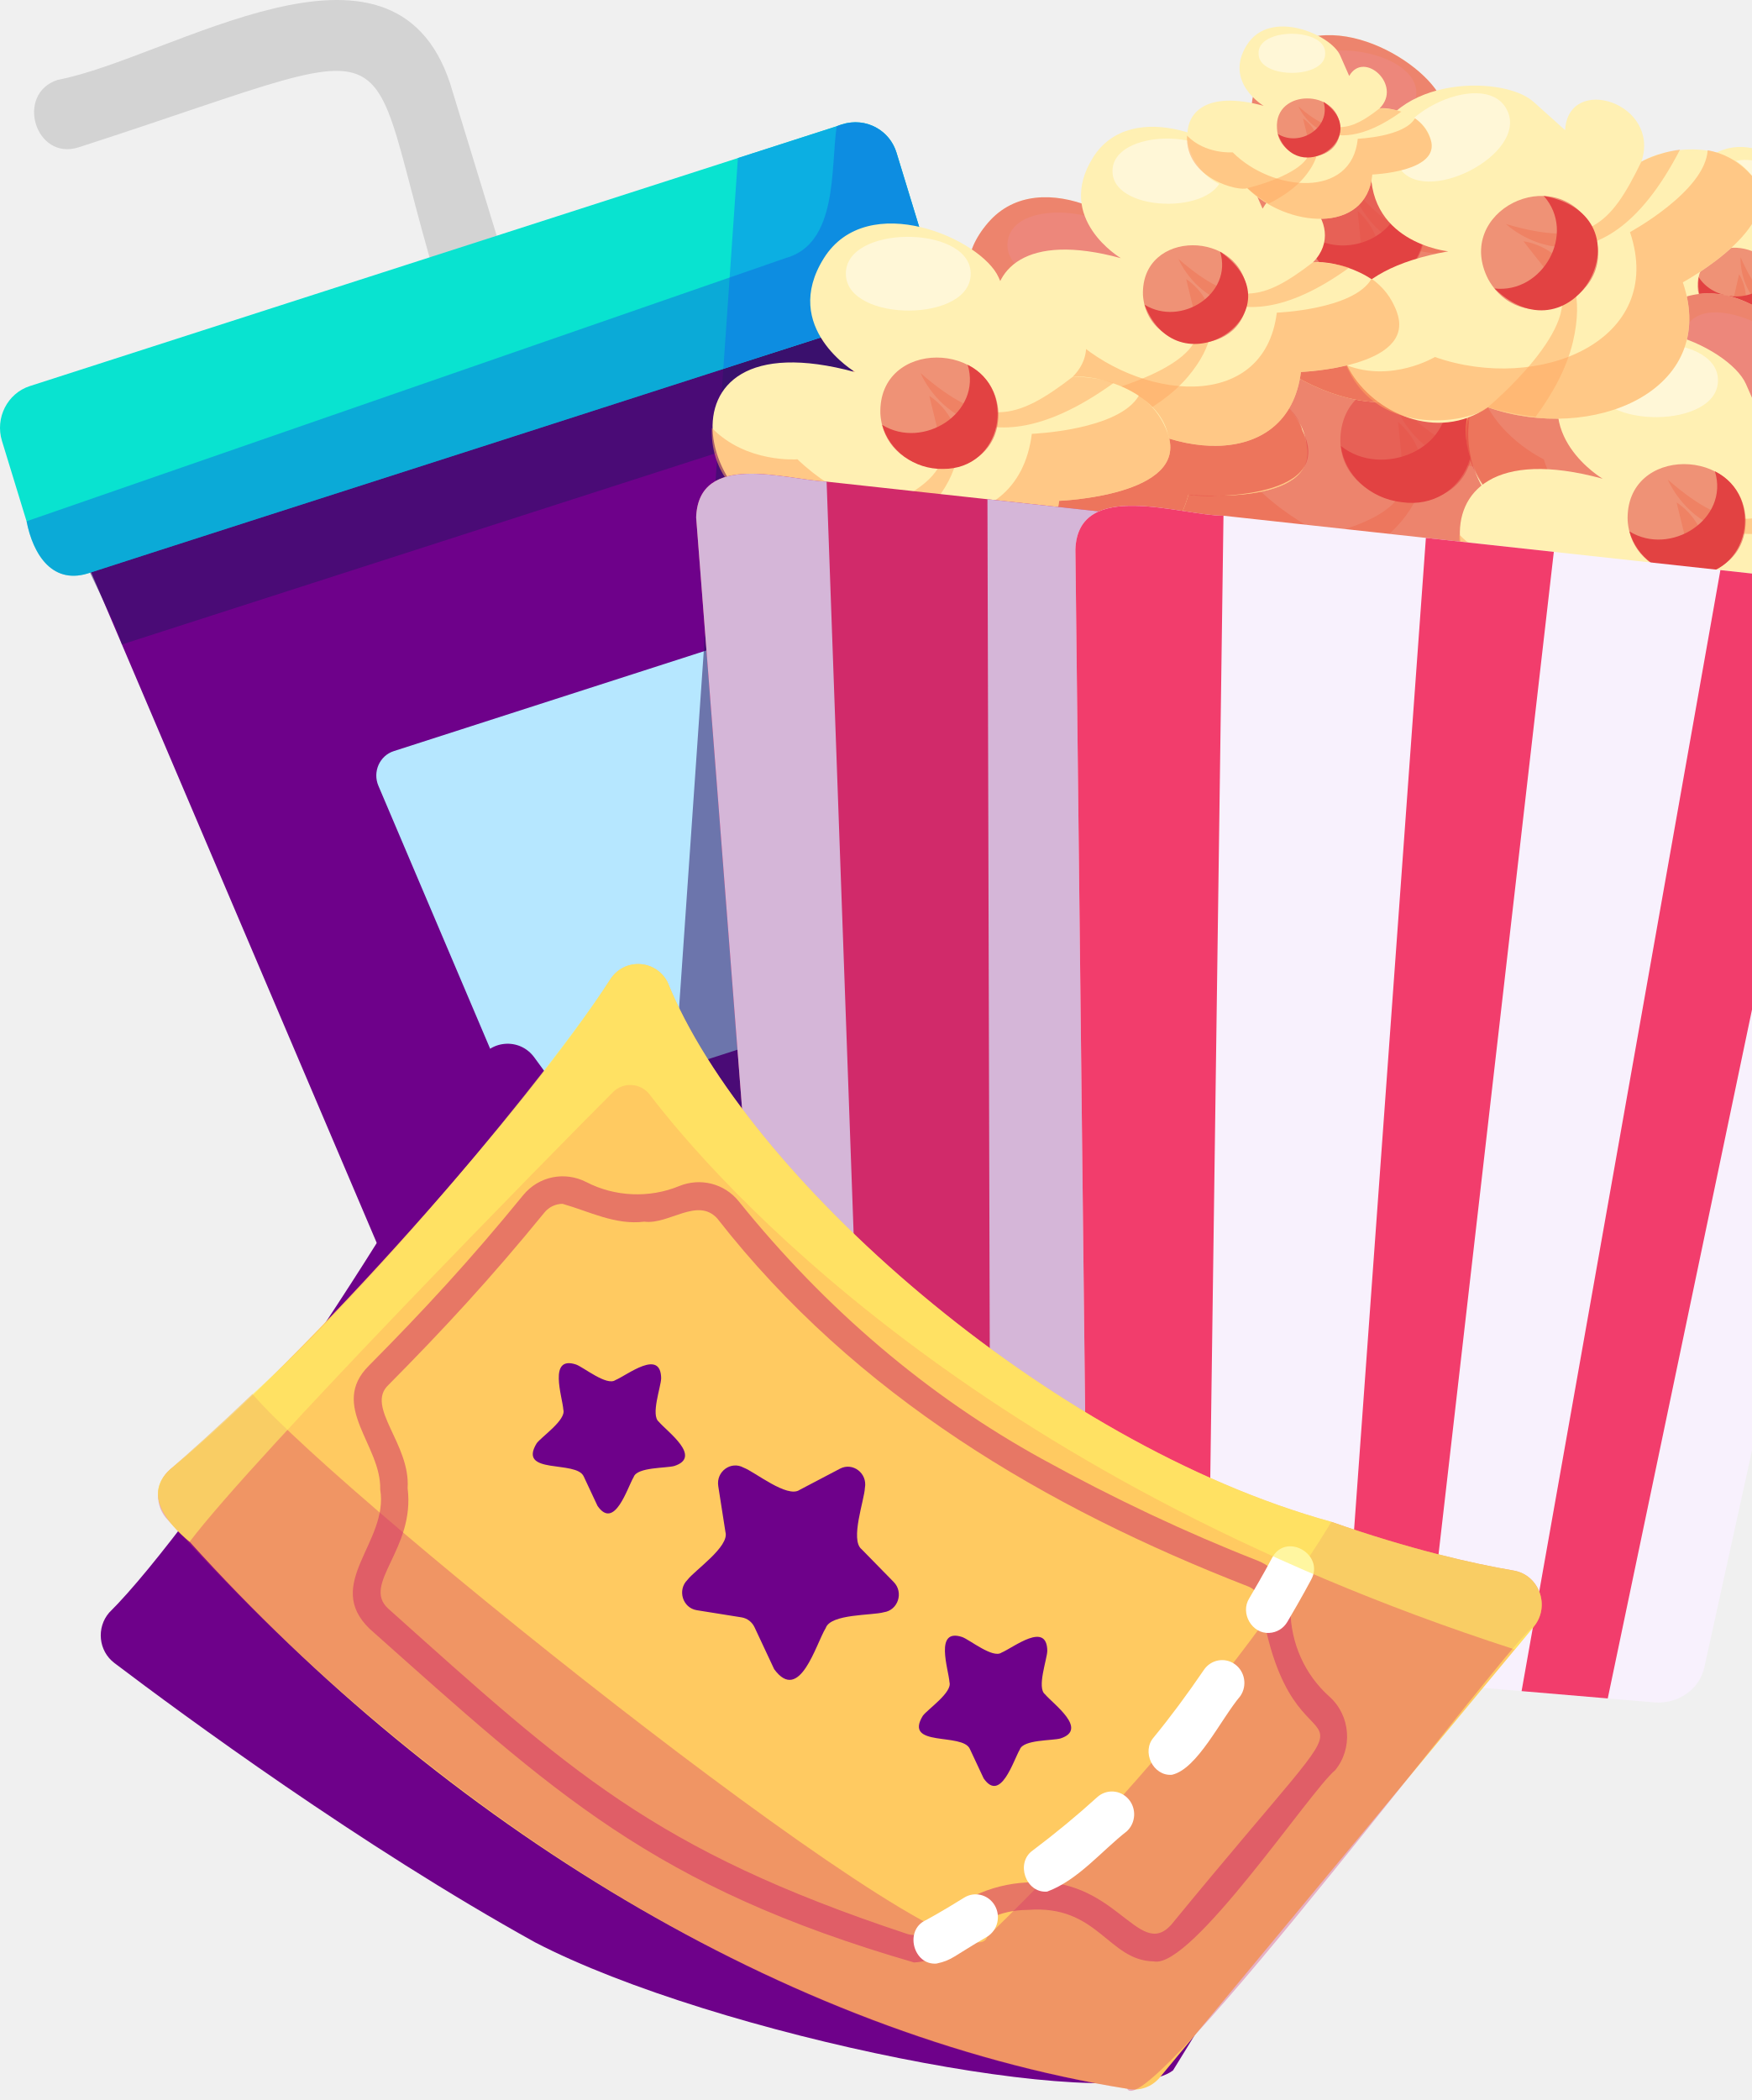
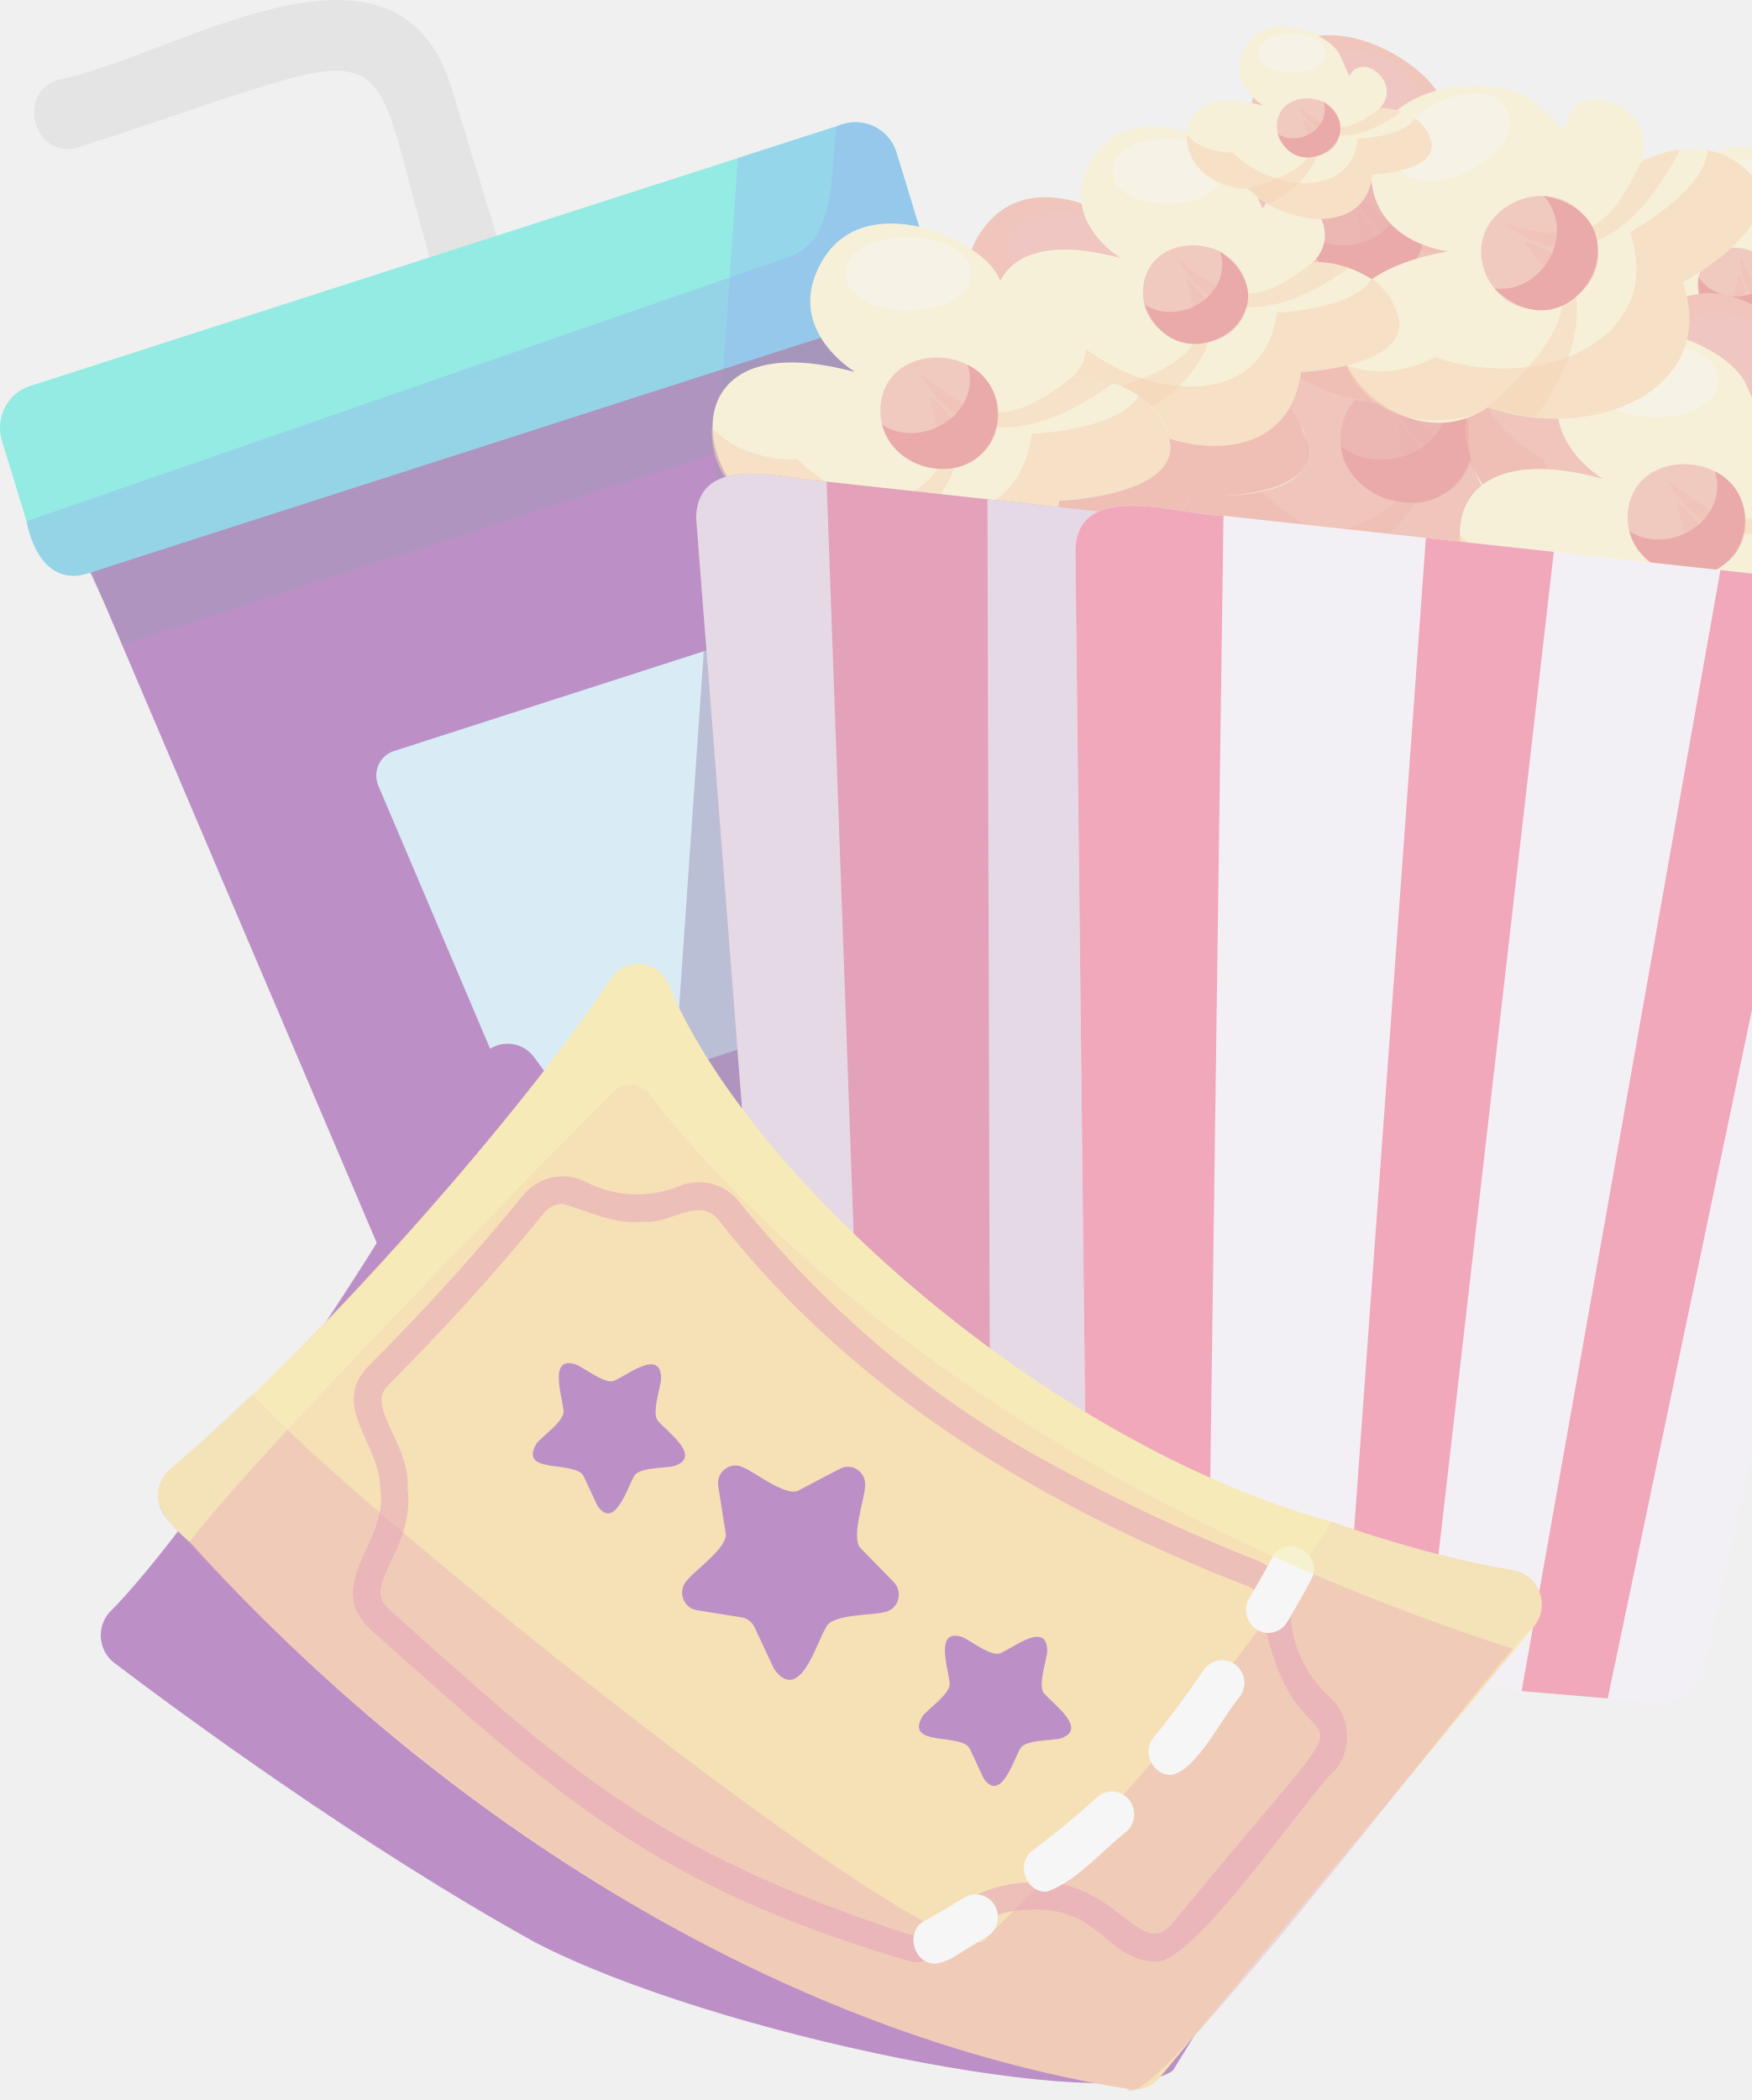
<svg xmlns="http://www.w3.org/2000/svg" width="166" height="199" viewBox="0 0 166 199" fill="none">
-   <g opacity="1">
+   <g opacity="0.4">
    <path d="M48.215 37.266C46.492 37.822 44.66 36.839 44.118 35.071C32.297 1.603 43.411 2.357 7.435 13.966C3.33 15.259 1.422 8.868 5.477 7.566C16.066 5.569 37.191 -8.611 42.657 7.899L50.358 33.06C50.9 34.825 49.942 36.707 48.218 37.263L48.215 37.266Z" fill="#D3D3D3" />
    <path d="M100.003 127.082C92.727 129.44 57.972 140.604 51.467 142.71C48.889 143.54 46.014 141.962 44.766 139.034C43.699 136.579 8.505 53.885 8.639 54.24C6.6 49.667 2.67 42.408 9.148 39.83C27.974 34.266 59 24.169 77.404 17.853C84.121 16.169 84.996 24.44 85.842 29.347C85.878 27.727 102.869 118.474 103.45 120.141C104.059 123.275 102.579 126.256 100.003 127.082Z" fill="#6E018A" />
    <g opacity="0.54">
      <path d="M84.616 23.019L87.267 36.697L11.553 61.072C10.098 55.972 0.657 42.85 9.148 39.831L43.4 29.25L77.404 17.854C80.49 16.818 83.884 19.251 84.613 23.019H84.616Z" fill="#2C1466" />
    </g>
    <path d="M85.842 29.345C74.435 33.135 21.127 50.179 8.639 54.237C5.031 55.559 3.14 52.595 2.517 49.397L0.187 41.785C-0.483 39.596 0.704 37.266 2.838 36.582L69.932 14.98L79.298 11.963C81.549 10.96 84.236 12.03 84.971 14.491L87.981 24.34C88.599 26.348 87.649 28.473 85.842 29.342V29.345Z" fill="#09E3D0" />
    <path d="M37.319 71.178L75.446 58.902C76.806 58.463 78.231 59.349 78.482 60.787L84.057 92.693C84.267 93.894 83.574 95.07 82.437 95.433L51.335 105.447C50.182 105.818 48.942 105.237 48.461 104.103L35.861 74.46C35.3 73.138 35.979 71.608 37.319 71.178Z" fill="#B6E7FF" />
    <g opacity="0.54">
      <path d="M100.003 127.083L61.31 139.54L68.552 34.951C69.348 34.652 85.024 29.727 85.842 29.345C85.878 29.588 102.877 117.175 103.45 120.142C104.059 123.273 102.579 126.253 100.003 127.083Z" fill="#2C1466" />
    </g>
    <path d="M85.842 29.345C84.906 29.769 69.396 34.635 68.552 34.951C68.823 31.035 69.681 18.68 69.935 14.977L79.893 11.773C82.029 11.086 84.3 12.304 84.973 14.491L87.984 24.342C88.602 26.348 87.652 28.473 85.845 29.345H85.842Z" fill="#0CAFE2" />
    <g opacity="0.44">
      <path d="M85.842 29.345C74.169 33.221 21.019 50.212 8.276 54.354C4.821 55.388 3.1 52.363 2.517 49.397L74.432 24.465C79.46 23.099 78.706 15.901 79.298 11.966C81.555 10.963 84.23 12.035 84.971 14.493L87.982 24.342C88.599 26.35 87.649 28.476 85.842 29.345Z" fill="#0E63E0" />
    </g>
    <path d="M10.837 157.586C9.335 156.449 9.111 154.237 10.354 152.807C18.633 144.637 40.88 111.412 45.296 100.65C46.386 98.522 49.274 98.293 50.659 100.231C56.477 108.368 70.921 125.593 93.97 134.241C114.715 142.025 129.976 143.587 137.739 143.78C140.205 143.841 141.671 146.629 140.353 148.768L111.17 196.199C105.55 200.416 67.77 192.919 50.715 184.062C34.202 174.915 17.365 162.53 10.835 157.586H10.837Z" fill="#6E018A" />
    <path d="M96.364 181.018C104.413 179.015 107.299 187.716 111.338 182.417L122.485 164.298C123.538 162.583 123.041 160.332 121.382 159.228C114.86 155.234 117.614 148.782 113.273 147.634C95.562 144.243 70.915 133.043 59.301 120.756C58.131 119.666 56.416 119.521 55.044 120.328C52.198 122.063 48.31 122.448 45.232 121.339C43.643 120.795 41.894 121.406 41.012 122.864C37.389 128.906 32.97 135.389 28.691 141.095C25.334 145.782 35.277 148.464 30.677 159.203C29.901 160.882 30.392 162.887 31.903 163.915C47.648 175.155 64.991 184.724 85.32 187.487C89.283 188.152 89.903 181.945 96.358 181.018H96.364Z" fill="#6E018A" />
    <path d="M55.243 137.506C55.329 138.3 54.726 141.082 55.589 141.587C56.516 142.408 60.142 144.28 57.628 145.52C56.907 145.852 54.145 146.129 53.952 147.12C53.483 148.229 52.883 152.399 50.936 150.327L49.26 147.76C48.366 146.294 42.989 148.567 44.414 145.285C44.805 144.584 46.883 142.696 46.472 141.774C46.215 140.579 44.308 136.872 47.076 137.364C47.841 137.526 50.235 138.973 50.966 138.286C52.022 137.643 54.841 134.666 55.243 137.509V137.506Z" fill="#6E018A" />
    <path d="M95.037 157.748C95.123 158.542 94.52 161.324 95.383 161.829C96.31 162.65 99.936 164.522 97.422 165.762C96.701 166.094 93.939 166.371 93.746 167.362C93.277 168.471 92.677 172.642 90.73 170.569L89.054 168.002C88.16 166.536 82.783 168.809 84.208 165.527C84.599 164.826 86.677 162.938 86.266 162.016C86.009 160.821 84.102 157.114 86.87 157.606C87.635 157.768 90.029 159.215 90.76 158.528C91.816 157.885 94.635 154.908 95.037 157.751V157.748Z" fill="#6E018A" />
    <path d="M75.789 144.933C75.912 146.064 75.055 150.028 76.284 150.751L79.728 153.388C80.82 154.223 80.501 155.977 79.194 156.36C78.166 156.832 74.228 157.226 73.951 158.639L72.572 162.812C72.136 164.133 70.41 164.368 69.653 163.209L67.262 159.547C66.96 159.086 66.457 158.807 65.918 158.801L61.622 158.745C60.262 158.729 59.511 157.117 60.351 156.019C60.91 155.019 63.871 152.327 63.287 151.014L62.011 146.805C61.605 145.472 62.868 144.24 64.144 144.724C65.237 144.955 68.65 147.017 69.692 146.039L73.2 143.495C74.312 142.687 75.842 143.539 75.789 144.933Z" fill="#6E018A" />
    <path d="M115.642 152.983C114.022 153.344 112.611 151.539 113.298 150.014C114.315 147.567 114.896 145.953 114.902 145.936C115.829 143.272 119.846 144.836 118.86 147.428C118.834 147.498 118.24 149.151 117.181 151.707C116.896 152.391 116.307 152.849 115.645 152.983H115.642Z" fill="#6E018A" />
    <path d="M98.174 180.312C96.185 180.776 94.791 178.041 96.291 176.645C98.204 174.723 100 172.745 101.629 170.773C102.38 169.863 103.712 169.748 104.601 170.519C105.489 171.29 105.6 172.656 104.849 173.567C102.785 175.709 100.914 178.826 98.176 180.312H98.174ZM108.352 167.634C106.592 168.036 105.162 165.883 106.159 164.366C107.433 162.271 108.718 159.911 109.98 157.35C110.505 156.283 111.773 155.855 112.812 156.394C113.851 156.933 114.268 158.235 113.743 159.299C112.187 161.788 110.678 166.735 108.352 167.631V167.634Z" fill="#6E018A" />
    <path d="M88.744 188.587C86.582 189.09 85.275 185.931 87.121 184.696C87.132 184.688 88.451 183.73 90.459 182.029C92.582 180.205 95.266 183.649 93.143 185.364C90.141 187.741 90.16 188.057 88.744 188.587Z" fill="#6E018A" />
    <path d="M169.743 36.174C165.419 42.554 156.822 37.241 154.319 30.538C146.127 27.962 149.129 12.167 160.919 22.329C160.919 22.329 157.562 17.41 162.408 14.611C167.254 11.812 172.866 18.282 172.754 21.089L172.642 23.896C175.815 21.857 178.421 27.962 174.363 29.233C175.921 29.795 179.254 32.652 178.575 35.56C178.013 39.842 169.743 36.174 169.743 36.174Z" fill="#FFF0B3" />
    <g opacity="0.55">
      <path d="M178.575 35.56C178.74 34.3 178.441 33.236 177.941 32.359C175.628 33.828 170.072 31.367 170.072 31.367C165.749 37.747 157.151 32.434 154.649 25.731C154.649 25.731 151.319 24.41 150.247 21.259C147.515 26.066 153.286 30.529 154.316 30.54C156.83 37.269 165.436 42.543 169.74 36.177C169.74 36.177 178.011 39.842 178.572 35.562L178.575 35.56Z" fill="#FFA861" />
    </g>
    <path opacity="0.49" d="M161.623 32.579C159.941 33.266 157.944 33.504 155.947 33.487C154.875 31.881 154.319 30.537 154.319 30.537C154.319 30.537 163.302 32.682 164.061 29.333L164.821 25.984C164.821 25.984 167.598 30.132 161.626 32.576L161.623 32.579Z" fill="#FFA861" />
    <path opacity="0.49" d="M176.737 30.848C164.383 32.647 164.964 24.376 164.964 24.376C167.318 29.761 169.642 30.057 174.363 29.236C174.363 29.236 175.597 29.764 176.737 30.848Z" fill="#FFA861" />
    <path opacity="0.54" d="M168.656 29.03C166.637 33.568 159.285 29.982 161.207 25.577C163.226 21.038 170.578 24.625 168.656 29.03Z" fill="#E24242" />
    <path d="M168.162 25.315C167.601 28.647 162.754 28.993 160.995 26.27C160.227 33.362 172.044 32.175 168.162 25.315Z" fill="#E24242" />
    <path d="M171.156 19.932C169.821 22.982 161.95 19.214 163.28 16.281C164.615 13.231 172.486 16.999 171.156 19.932Z" fill="#FFF7D7" />
    <path d="M144.607 52.468C141.297 63.911 126.452 60.294 119.458 51.722C106.322 51.942 102.984 27.444 125.064 36.552C125.064 36.552 117.796 31.002 123.48 24.572C129.164 18.142 140.457 24.857 141.658 29.008L142.859 33.156C146.493 28.642 153.224 36.303 147.948 40.108C150.571 40.169 156.637 42.711 157.14 47.292C158.403 53.808 144.607 52.468 144.607 52.468Z" fill="#FFF0B3" />
    <g opacity="0.55">
      <path d="M157.14 47.292C156.769 45.373 155.819 43.965 154.666 42.929C152.018 46.191 142.753 45.295 142.753 45.295C139.443 56.738 124.597 53.121 117.603 44.549C117.603 44.549 112.126 44.236 109.037 40.158C107.4 48.482 117.95 52.205 119.455 51.722C126.477 60.327 141.317 63.883 144.605 52.467C144.605 52.467 158.403 53.805 157.14 47.292Z" fill="#FFA861" />
    </g>
    <path opacity="0.49" d="M131.063 51.157C128.954 52.976 126.167 54.288 123.256 55.23C120.919 53.406 119.458 51.719 119.458 51.719C119.458 51.719 133.549 50.495 133.027 45.244L132.505 39.993C132.505 39.993 138.555 44.694 131.063 51.155V51.157Z" fill="#FFA861" />
    <path opacity="0.49" d="M152.182 41.309C135.102 49.917 131.932 37.571 131.932 37.571C137.957 44.267 141.462 43.605 147.948 40.108C147.948 40.108 149.998 40.281 152.179 41.309H152.182Z" fill="#FFA861" />
    <path opacity="0.54" d="M139.56 42.572C138.826 50.18 126.402 48.49 127.058 41.144C127.793 33.536 140.217 35.225 139.56 42.572Z" fill="#E24242" />
    <path d="M137.035 37.395C137.839 42.521 130.963 45.384 127.083 42.261C127.427 44.959 129.792 47.239 132.831 47.585C138.965 48.479 142.018 40.747 137.032 37.395H137.035Z" fill="#E24242" />
    <path d="M138.77 28.092C138.303 33.195 125.038 31.497 125.552 26.584C126.019 21.481 139.284 23.179 138.77 28.092Z" fill="#FFF7D7" />
    <path opacity="0.62" d="M109.075 43.158C108.888 42.169 108.863 41.15 109.039 40.158C109.964 35.033 116.178 32.267 125.063 36.552C125.063 36.552 117.796 31.002 123.48 24.572C129.164 18.142 140.457 24.857 141.658 29.008L142.859 33.156C146.493 28.642 153.224 36.303 147.948 40.108C149.911 39.993 155.931 42.546 156.71 45.837C160.564 53.356 144.995 52.766 144.604 52.47C141.294 63.914 126.449 60.297 119.455 51.724C119.463 51.984 110.053 50.462 109.073 43.161L109.075 43.158Z" fill="#E24242" />
    <path d="M167.603 59.947C160.656 68.511 148.635 60.24 145.411 50.319C133.518 45.705 139.456 23.709 155.819 39.347C155.819 39.347 151.305 32.004 158.673 28.535C166.039 25.066 173.731 34.848 173.326 38.825L172.921 42.803C177.759 40.241 181.069 49.191 174.991 50.568C177.153 51.478 181.901 55.911 180.638 59.997C179.446 66.022 167.603 59.944 167.603 59.944V59.947Z" fill="#FFF0B3" />
    <g opacity="0.55">
      <path d="M180.641 60C180.993 58.226 180.647 56.682 179.985 55.386C176.457 57.229 168.505 53.151 168.505 53.151C161.558 61.715 149.537 53.444 146.313 43.523C146.313 43.523 141.534 41.297 140.227 36.705C135.786 43.353 143.978 50.213 145.411 50.319C148.648 60.279 160.687 68.494 167.603 59.947C167.603 59.947 179.446 66.025 180.638 60H180.641Z" fill="#FFA861" />
    </g>
    <path opacity="0.49" d="M155.978 53.986C153.447 54.788 150.489 54.913 147.556 54.679C146.121 52.282 145.414 50.319 145.414 50.319C145.414 50.319 158.433 54.31 159.838 49.632L161.24 44.953C161.24 44.953 164.966 51.137 155.978 53.986Z" fill="#FFA861" />
    <path opacity="0.49" d="M178.342 53.109C160.025 54.366 161.592 42.677 161.592 42.677C164.6 50.71 168.24 51.218 174.991 50.571C174.991 50.571 176.762 51.45 178.342 53.109Z" fill="#FFA861" />
    <path opacity="0.54" d="M166.622 49.679C163.34 55.871 152.765 50.134 155.966 43.989C159.248 37.797 169.823 43.537 166.622 49.679Z" fill="#E24242" />
    <path d="M166.212 44.35C165.069 49.062 157.93 48.981 155.592 44.956C154.939 47.386 156.237 50.182 158.829 51.564C163.888 54.492 169.488 49.123 166.212 44.35Z" fill="#E24242" />
    <path d="M171.075 37.016C168.916 41.186 157.612 35.091 159.81 31.002C161.969 26.832 173.273 32.929 171.075 37.016Z" fill="#FFF7D7" />
    <path opacity="0.62" d="M139.194 39.286C139.378 38.373 139.722 37.49 140.23 36.708C142.881 32.655 149.417 32.51 155.824 39.351C155.824 39.351 151.311 32.007 158.679 28.538C166.044 25.069 173.737 34.851 173.332 38.828L172.927 42.806C177.764 40.244 181.074 49.194 174.996 50.571C176.675 51.096 181.284 55.506 180.781 58.601C181.496 66.455 167.826 60.302 167.609 59.947C160.662 68.511 148.64 60.241 145.417 50.319C145.333 50.532 137.484 45.923 139.197 39.284L139.194 39.286Z" fill="#E24242" />
    <path d="M139.54 31.5C136.596 42.055 123.317 38.623 117.05 30.74C105.366 30.947 102.157 8.347 121.996 16.791C121.996 16.791 115.474 11.663 120.53 5.761C125.585 -0.141 135.711 6.071 136.803 9.895L137.895 13.716C141.113 9.571 147.182 16.638 142.476 20.129C144.83 20.213 150.324 22.593 150.724 26.768C151.88 32.768 139.537 31.497 139.537 31.497L139.54 31.5Z" fill="#FFF0B3" />
    <g opacity="0.55">
      <path d="M150.726 26.771C150.386 25.005 149.531 23.707 148.495 22.749C146.14 25.743 137.853 24.894 137.853 24.894C134.909 35.449 121.63 32.016 115.362 24.134C115.362 24.134 110.463 23.829 107.684 20.067C106.318 27.757 115.536 31.117 117.049 30.74C123.342 38.65 136.615 42.027 139.54 31.5C139.54 31.5 151.883 32.77 150.726 26.771Z" fill="#FFA861" />
    </g>
    <path opacity="0.49" d="M127.426 30.257C125.549 31.924 123.06 33.125 120.463 33.986C118.365 32.298 117.049 30.743 117.049 30.743C117.049 30.743 129.646 29.656 129.155 24.821L128.666 19.986C128.666 19.986 134.096 24.332 127.426 30.257Z" fill="#FFA861" />
    <path opacity="0.49" d="M146.266 21.249C131.029 29.123 128.144 17.752 128.144 17.752C133.451 23.811 136.591 23.419 142.476 20.132C142.476 20.132 144.311 20.297 146.266 21.249Z" fill="#FFA861" />
    <path opacity="0.54" d="M134.985 22.377C134.23 29.455 123.312 27.776 123.798 21.028C124.552 13.95 135.471 15.629 134.985 22.377Z" fill="#E24242" />
    <path d="M132.708 17.605C133.459 22.283 127.34 24.959 123.829 22.057C124.147 24.543 126.273 26.646 128.993 26.973C134.549 27.808 137.135 20.632 132.708 17.605Z" fill="#E24242" />
    <path d="M134.219 9.046C133.789 13.775 121.935 12.104 122.396 7.619C122.826 2.89 134.68 4.56 134.219 9.046Z" fill="#FFF7D7" />
    <path opacity="0.62" d="M107.729 22.83C107.558 21.919 107.531 20.981 107.684 20.067C108.491 15.353 114.036 12.825 121.996 16.794C121.996 16.794 115.474 11.666 120.53 5.764C125.585 -0.138 135.711 6.074 136.803 9.898L137.895 13.719C141.113 9.574 147.182 16.64 142.476 20.132C144.224 20.006 149.704 22.489 150.336 25.427C153.835 32.313 139.914 31.793 139.54 31.5C136.596 42.055 123.317 38.622 117.05 30.74C117.061 30.989 108.617 29.525 107.729 22.827V22.83Z" fill="#E24242" />
    <path d="M112.637 46.862C109.693 57.417 96.414 53.985 90.146 46.102C78.462 46.309 75.253 23.71 95.093 32.154C95.093 32.154 88.571 27.025 93.626 21.123C98.682 15.221 108.807 21.433 109.899 25.257L110.991 29.078C114.209 24.933 120.279 32 115.572 35.491C117.927 35.575 123.421 37.955 123.82 42.131C124.977 48.13 112.634 46.859 112.634 46.859L112.637 46.862Z" fill="#FFF0B3" />
    <g opacity="0.55">
      <path d="M123.823 42.133C123.482 40.368 122.628 39.069 121.591 38.111C119.237 41.105 110.949 40.256 110.949 40.256C108.005 50.812 94.727 47.379 88.459 39.499C88.459 39.499 83.56 39.195 80.781 35.433C79.415 43.122 88.632 46.482 90.146 46.105C96.439 54.016 109.712 57.392 112.637 46.865C112.637 46.865 124.979 48.136 123.823 42.136V42.133Z" fill="#FFA861" />
    </g>
    <path opacity="0.49" d="M100.52 45.616C98.643 47.284 96.154 48.485 93.557 49.345C91.459 47.661 90.144 46.102 90.144 46.102C90.144 46.102 102.741 45.016 102.249 40.181L101.76 35.346C101.76 35.346 107.19 39.692 100.52 45.616Z" fill="#FFA861" />
    <path opacity="0.49" d="M119.362 36.611C104.126 44.485 101.24 33.114 101.24 33.114C106.547 39.173 109.687 38.782 115.572 35.494C115.572 35.494 117.407 35.659 119.362 36.611Z" fill="#FFA861" />
    <path opacity="0.54" d="M108.081 37.737C107.327 44.815 96.408 43.136 96.894 36.388C97.648 29.31 108.567 30.989 108.081 37.737Z" fill="#E24242" />
    <path d="M105.802 32.967C106.553 37.645 100.433 40.321 96.922 37.419C97.241 39.905 99.366 42.008 102.087 42.335C107.642 43.17 110.229 35.995 105.802 32.967Z" fill="#E24242" />
    <path d="M107.316 24.408C106.885 29.137 95.031 27.467 95.492 22.981C95.922 18.252 107.777 19.922 107.316 24.408Z" fill="#FFF7D7" />
    <path opacity="0.62" d="M80.825 38.19C80.655 37.279 80.627 36.34 80.781 35.427C81.588 30.712 87.132 28.184 95.093 32.154C95.093 32.154 88.571 27.025 93.626 21.123C98.682 15.221 108.807 21.433 109.899 25.257L110.991 29.078C114.209 24.933 120.279 32 115.572 35.491C117.321 35.366 122.801 37.849 123.432 40.787C126.932 47.672 113.011 47.153 112.637 46.859C109.693 57.415 96.414 53.982 90.146 46.102C90.157 46.351 81.714 44.888 80.825 38.19Z" fill="#E24242" />
    <path d="M171.198 57.562C169.832 68.453 156.271 66.989 148.99 59.976C137.518 61.816 131.228 39.734 151.892 45.365C151.892 45.365 144.764 41.169 148.903 34.566C153.042 27.966 163.863 32.737 165.475 36.396L167.084 40.055C169.656 35.466 176.619 41.661 172.486 45.806C174.846 45.56 180.544 47.169 181.524 51.267C183.505 57.09 171.195 57.559 171.195 57.559L171.198 57.562Z" fill="#FFF0B3" />
    <g opacity="0.55">
      <path d="M181.527 51.267C180.943 49.552 179.921 48.379 178.77 47.569C176.876 50.887 168.614 51.208 168.614 51.208C167.248 62.099 153.688 60.635 146.406 53.621C146.406 53.621 141.548 54.01 138.289 50.647C138.015 58.462 147.509 60.568 148.989 59.973C156.299 67.012 169.843 68.422 171.198 57.56C171.198 57.56 183.504 57.088 181.527 51.267Z" fill="#FFA861" />
    </g>
    <path opacity="0.49" d="M159.12 58.029C157.509 59.956 155.235 61.507 152.802 62.73C150.503 61.344 148.995 59.976 148.995 59.976C148.995 59.976 161.221 57.118 160.059 52.364L158.9 47.611C158.9 47.611 164.846 51.18 159.123 58.029H159.12Z" fill="#FFA861" />
    <path opacity="0.49" d="M176.368 46.387C162.503 56.389 158.07 45.454 158.07 45.454C164.139 50.733 167.114 49.946 172.488 45.809C172.488 45.809 174.315 45.714 176.368 46.39V46.387Z" fill="#FFA861" />
    <path opacity="0.54" d="M165.441 49.102C165.692 56.269 154.729 56.132 154.26 49.334C154.009 42.166 164.972 42.303 165.441 49.102Z" fill="#E24242" />
    <path d="M162.531 44.664C163.924 49.197 158.318 52.767 154.43 50.356C155.092 52.792 157.475 54.59 160.195 54.532C165.785 54.579 167.293 47.043 162.531 44.664Z" fill="#E24242" />
    <path d="M162.816 35.913C163.053 40.692 151.174 40.694 150.995 36.156C150.758 31.377 162.637 31.374 162.816 35.913Z" fill="#FFF7D7" />
    <path d="M159.495 26.753C162.97 37.054 150.875 42.045 141.007 38.59C131.429 45.246 116.849 27.404 137.261 23.817C137.261 23.817 129.184 23.018 129.977 15.122C130.77 7.226 142.345 6.958 145.339 9.648L148.333 12.335C148.627 6.958 157.425 9.729 155.565 15.321C157.593 14.055 163.24 13.111 165.869 16.463C170.12 20.994 159.5 26.753 159.5 26.753H159.495Z" fill="#FFF0B3" />
    <g opacity="0.55">
      <path d="M165.863 16.463C164.612 15.128 163.207 14.486 161.844 14.234C161.609 18.125 154.481 21.994 154.481 21.994C157.956 32.295 145.861 37.286 135.993 33.831C135.993 33.831 131.89 36.292 127.572 34.591C130.636 41.839 139.817 39.864 141.004 38.591C150.911 42.057 162.967 37.021 159.492 26.753C159.492 26.753 170.111 20.994 165.86 16.463H165.863Z" fill="#FFA861" />
    </g>
    <path opacity="0.49" d="M149.071 32.409C148.484 34.89 147.152 37.306 145.54 39.49C142.923 39.202 141.004 38.591 141.004 38.591C141.004 38.591 150.523 30.658 147.454 26.762L144.384 22.865C144.384 22.865 151.152 23.594 149.071 32.407V32.409Z" fill="#FFA861" />
    <path opacity="0.49" d="M159.224 14.181C151.342 29.431 142.728 21.23 142.728 21.23C150.501 23.512 152.596 21.406 155.559 15.32C155.559 15.32 157.123 14.443 159.221 14.178L159.224 14.181Z" fill="#FFA861" />
    <path opacity="0.54" d="M150.783 21.418C154.087 27.831 144.49 32.621 141.049 26.468C137.744 20.055 147.342 15.265 150.783 21.418Z" fill="#E24242" />
    <path d="M146.311 18.569C149.434 22.083 146.233 27.851 141.641 27.337C149.188 34.624 156.769 20.496 146.311 18.569Z" fill="#E24242" />
    <path d="M142.789 10.351C145.068 14.591 134.694 19.845 132.499 15.689C130.22 11.449 140.594 6.195 142.789 10.351Z" fill="#FFF7D7" />
    <path d="M123.295 35.245C122.086 44.87 110.1 43.577 103.668 37.379C93.529 39.005 87.967 19.486 106.235 24.466C106.235 24.466 99.933 20.757 103.592 14.922C107.251 9.087 116.815 13.305 118.24 16.539L119.661 19.774C121.935 15.718 128.091 21.193 124.435 24.857C126.518 24.642 131.557 26.061 132.423 29.684C134.175 34.829 123.295 35.248 123.295 35.248V35.245Z" fill="#FFF0B3" />
    <g opacity="0.55">
      <path d="M132.426 29.681C131.912 28.167 131.007 27.128 129.988 26.413C128.314 29.346 121.01 29.628 121.01 29.628C119.801 39.253 107.815 37.96 101.383 31.762C101.383 31.762 97.09 32.105 94.21 29.134C93.88 35.946 102.461 37.957 103.668 37.379C110.128 43.599 122.1 44.845 123.295 35.245C123.295 35.245 134.174 34.829 132.423 29.681H132.426Z" fill="#FFA861" />
    </g>
    <path opacity="0.49" d="M112.62 35.656C111.195 37.36 109.184 38.728 107.033 39.809C105.003 38.583 103.668 37.376 103.668 37.376C103.668 37.376 114.472 34.849 113.447 30.648L112.421 26.447C112.421 26.447 117.675 29.6 112.62 35.656Z" fill="#FFA861" />
    <path opacity="0.49" d="M127.865 25.368C115.611 34.208 111.692 24.541 111.692 24.541C117.058 29.206 119.686 28.51 124.435 24.854C124.435 24.854 126.049 24.77 127.865 25.368Z" fill="#FFA861" />
    <path opacity="0.54" d="M118.206 27.768C118.427 34.103 108.737 33.98 108.324 27.972C108.103 21.637 117.793 21.76 118.206 27.768Z" fill="#E24242" />
    <path d="M115.636 23.843C116.868 27.848 111.913 31.005 108.477 28.873C111.74 37.362 123.499 29.435 115.636 23.843Z" fill="#E24242" />
    <path d="M115.888 16.112C116.097 20.335 105.598 20.338 105.441 16.327C105.232 12.104 115.731 12.101 115.888 16.112Z" fill="#FFF7D7" />
    <path d="M130.063 16.54C129.502 22.277 121.924 21.562 118.212 17.827C112.089 18.811 108.732 7.023 119.762 10.029C119.762 10.029 115.958 7.789 118.167 4.267C120.376 0.744 126.153 3.289 127.01 5.244L127.871 7.197C129.273 4.736 132.951 8.088 130.753 10.266C132.013 10.135 135.055 10.992 135.577 13.18C136.633 16.288 130.066 16.54 130.066 16.54H130.063Z" fill="#FFF0B3" />
    <g opacity="0.55">
      <path d="M135.577 13.182C135.267 12.266 134.719 11.64 134.105 11.207C133.094 12.978 128.683 13.148 128.683 13.148C128.122 18.885 120.544 18.17 116.832 14.436C116.832 14.436 114.24 14.643 112.5 12.849C112.301 16.964 117.483 18.179 118.212 17.827C121.938 21.575 129.513 22.259 130.063 16.539C130.063 16.539 136.633 16.288 135.577 13.179V13.182Z" fill="#FFA861" />
    </g>
    <path opacity="0.49" d="M123.617 16.791C122.756 17.819 121.541 18.645 120.243 19.299C119.016 18.559 118.209 17.83 118.209 17.83C118.209 17.83 124.734 16.305 124.114 13.766L123.494 11.229C123.494 11.229 126.667 13.134 123.614 16.791H123.617Z" fill="#FFA861" />
    <path opacity="0.49" d="M132.823 10.576C125.424 15.914 123.055 10.079 123.055 10.079C126.209 12.878 127.974 12.459 130.75 10.269C130.75 10.269 131.725 10.219 132.823 10.579V10.576Z" fill="#FFA861" />
    <path opacity="0.54" d="M126.991 12.026C127.242 15.794 121.147 15.741 121.025 12.149C120.773 8.381 126.868 8.434 126.991 12.026Z" fill="#E24242" />
    <path d="M125.438 9.657C126.181 12.076 123.189 13.981 121.114 12.696C122.969 17.83 130.225 12.948 125.438 9.657Z" fill="#E24242" />
    <path d="M125.591 4.987C125.781 7.515 119.312 7.529 119.284 5.118C119.095 2.59 125.564 2.576 125.591 4.987Z" fill="#FFF7D7" />
    <path d="M100.375 47.465C99.009 58.356 85.448 56.892 78.166 49.879C66.695 51.719 60.405 29.637 81.068 35.267C81.068 35.267 73.94 31.072 78.08 24.469C82.219 17.869 93.04 22.64 94.651 26.299L96.26 29.958C98.833 25.369 105.796 31.564 101.662 35.709C104.023 35.463 109.721 37.072 110.701 41.169C112.681 46.993 100.372 47.462 100.372 47.462L100.375 47.465Z" fill="#FFF0B3" />
    <g opacity="0.55">
      <path d="M110.704 41.17C110.12 39.455 109.098 38.281 107.947 37.471C106.053 40.79 97.791 41.111 97.791 41.111C96.425 52.001 82.864 50.538 75.583 43.524C75.583 43.524 70.725 43.912 67.466 40.55C67.192 48.365 76.686 50.471 78.166 49.876C85.476 56.915 99.02 58.325 100.375 47.462C100.375 47.462 112.681 46.99 110.704 41.17Z" fill="#FFA861" />
    </g>
    <path opacity="0.49" d="M88.297 47.932C86.685 49.859 84.412 51.409 81.979 52.633C79.68 51.247 78.172 49.879 78.172 49.879C78.172 49.879 90.397 47.021 89.236 42.267L88.076 37.513C88.076 37.513 94.023 41.083 88.3 47.932H88.297Z" fill="#FFA861" />
    <path opacity="0.49" d="M105.545 36.29C91.68 46.292 87.247 35.357 87.247 35.357C93.317 40.636 96.291 39.849 101.665 35.712C101.665 35.712 103.492 35.617 105.545 36.293V36.29Z" fill="#FFA861" />
    <path opacity="0.54" d="M94.618 39.005C94.869 46.172 83.906 46.035 83.437 39.236C83.186 32.069 94.149 32.206 94.618 39.005Z" fill="#E24242" />
    <path d="M91.708 34.566C93.101 39.1 87.496 42.669 83.607 40.259C84.269 42.694 86.652 44.493 89.373 44.435C94.962 44.482 96.47 36.946 91.708 34.566Z" fill="#E24242" />
    <path d="M91.992 25.816C92.23 30.595 80.35 30.597 80.172 26.058C79.934 21.279 91.814 21.277 91.992 25.816Z" fill="#FFF7D7" />
    <path d="M65.977 49.032L73.859 150.51C73.885 152.655 75.633 154.434 77.907 154.627L120.829 158.269C123.08 158.459 125.122 157.035 125.58 154.951L146.962 57.727C147.49 55.322 145.713 53.007 143.121 52.724L93.585 47.308L78.342 45.641C74.532 45.479 66.192 42.7 65.977 49.032Z" fill="#D12A6A" />
    <path d="M143.121 52.724L93.585 47.308L93.88 155.981L120.829 158.268C123.08 158.458 125.122 157.034 125.58 154.95L146.962 57.726C147.49 55.321 145.713 53.006 143.121 52.724Z" fill="#D5B6D8" />
    <path d="M65.977 49.032L73.859 150.509C73.951 154.931 79.027 154.758 82.272 154.998L78.342 45.641C74.479 45.462 66.203 42.713 65.977 49.032Z" fill="#D5B6D8" />
    <path d="M101.922 52.078L103.061 152.987C103.087 155.132 104.835 156.911 107.103 157.104L156.777 161.321C159.025 161.511 161.07 160.087 161.528 158.003L182.907 60.773C183.434 58.371 181.661 56.056 179.069 55.774C165.706 54.31 148.526 52.436 135.138 50.972L115.955 48.872C112.025 48.894 102.154 45.274 101.922 52.078Z" fill="#F8F1FD" />
    <path d="M144.208 160.254L152.375 160.947L174.505 55.277L163.05 54.023L144.208 160.254Z" fill="#F23D6C" />
    <path d="M135.138 50.973L127.329 158.822L134.937 159.467L147.263 52.297L135.138 50.973Z" fill="#F23D6C" />
    <path d="M101.922 52.079L103.062 152.987C103.051 158.3 111.036 157.143 114.461 157.73L115.955 48.872C111.975 48.872 102.146 45.3 101.922 52.079Z" fill="#F23D6C" />
    <path d="M145.356 154.153L143.568 156.31L109.919 196.864C109.162 197.777 107.975 198.19 106.83 197.933C74.346 192.705 42.02 172.745 17.974 146.104C15.837 144.302 13.541 141.635 16.111 139.255C29.08 128.63 50.294 104.617 57.905 92.701C59.279 90.754 62.167 90.944 63.271 93.067C70.656 111.34 99.199 136.777 126.192 144.215C133.627 146.819 139.507 148.154 143.459 148.83C145.892 149.249 146.959 152.223 145.359 154.151L145.356 154.153Z" fill="#FFCA61" />
    <g opacity="0.52">
      <path d="M86.63 185.967C61.829 178.767 52.537 169.932 35.032 154.349C30.616 150.081 36.856 146.129 36.035 141.154C36.155 136.945 31.152 133.216 34.956 129.42C40.124 124.208 44.548 119.429 49.59 113.25C51.051 111.466 53.514 110.96 55.581 112.021C58.265 113.415 61.556 113.555 64.349 112.401C66.374 111.572 68.65 112.147 70.008 113.831C78.27 124.077 87.94 132.291 98.749 138.246C105.567 142.003 112.441 145.246 119.184 147.885C121.055 148.62 122.279 150.444 122.298 152.533C122.326 155.709 123.661 158.698 126.002 160.781C128.002 162.569 128.239 165.7 126.527 167.762C124.192 169.672 112.925 186.618 109.349 185.867C105.012 185.797 104.079 180.473 97.425 180.984C91.657 181.023 90.75 185.763 86.633 185.967H86.63ZM53.333 114.077C52.676 114.077 52.039 114.362 51.601 114.898C46.509 121.138 42.029 125.976 36.808 131.247C34.602 133.328 38.914 136.836 38.632 141.025C39.364 146.821 34.241 150.098 36.786 152.43C53.956 167.798 61.868 175.272 85.948 183.252C86.769 183.529 87.674 183.275 88.314 182.59C90.68 180.057 93.867 178.565 97.286 178.387C105.687 177.602 107.875 185.803 110.983 182.417C133.566 154.893 123.17 171.527 119.709 153.125C119.782 151.961 119.343 150.707 118.232 150.31C99.185 142.891 81.152 132.333 67.98 115.465C66.103 113.412 63.388 116.074 61.059 115.767C58.313 116.111 55.846 114.795 53.335 114.083L53.333 114.077Z" fill="#D12A6A" />
    </g>
    <path d="M62.659 130.638C62.634 131.439 61.656 134.104 62.438 134.727C63.234 135.668 66.575 138.051 63.916 138.917C63.156 139.14 60.382 139.012 60.056 139.964C59.45 140.992 58.243 145.039 56.628 142.699L55.324 139.914C54.631 138.333 49.003 139.799 50.869 136.76C51.355 136.123 53.67 134.554 53.391 133.584C53.305 132.369 51.922 128.417 54.598 129.305C55.332 129.576 57.5 131.356 58.321 130.783C59.472 130.297 62.642 127.758 62.662 130.638H62.659Z" fill="#6E018A" />
    <path d="M99.255 156.458C99.23 157.26 98.252 159.924 99.034 160.547C99.83 161.489 103.171 163.871 100.512 164.737C99.752 164.96 96.979 164.832 96.652 165.787C96.046 166.815 94.839 170.862 93.225 168.522L91.92 165.737C91.228 164.156 85.599 165.622 87.465 162.584C87.951 161.947 90.267 160.377 89.987 159.408C89.901 158.193 88.518 154.24 91.194 155.129C91.929 155.4 94.096 157.179 94.917 156.606C96.068 156.12 99.238 153.581 99.258 156.461L99.255 156.458Z" fill="#6E018A" />
    <path d="M81.971 140.975C81.937 142.117 80.538 145.916 81.658 146.807L84.703 149.916C85.666 150.902 85.113 152.592 83.764 152.779C82.683 153.097 78.728 152.913 78.259 154.273C77.331 155.773 75.792 161.482 73.371 158.172L71.51 154.201C71.276 153.701 70.818 153.351 70.284 153.265L66.039 152.586C64.692 152.371 64.173 150.667 65.159 149.704C65.852 148.793 69.153 146.558 68.754 145.176L68.072 140.824C67.857 139.444 69.276 138.411 70.474 139.076C71.522 139.461 74.614 142 75.784 141.184L79.608 139.176C80.82 138.539 82.217 139.604 81.974 140.978L81.971 140.975Z" fill="#6E018A" />
    <g opacity="0.33">
      <path d="M145.356 154.154C143.87 154.371 108.704 201.553 106.827 197.936C72.293 192.509 39.733 170.513 15.927 144.056C14.594 142.716 14.678 140.495 16.108 139.258C17.888 137.719 20.521 135.364 23.935 132.104C32.311 141.934 91.945 189.694 93.565 183.518C93.565 183.518 113.866 164.365 126.186 144.218C133.622 146.822 139.504 148.154 143.457 148.83C145.889 149.249 146.956 152.224 145.356 154.151V154.154Z" fill="#D12A6A" />
    </g>
    <path d="M120.31 154.735C118.656 154.858 117.511 152.864 118.399 151.456C119.743 149.183 120.542 147.669 120.547 147.652C121.84 145.146 125.594 147.289 124.259 149.705C124.226 149.769 123.407 151.322 122.005 153.696C121.628 154.333 120.983 154.702 120.307 154.735H120.31Z" fill="white" />
    <path d="M99.244 179.251C97.216 179.424 96.205 176.513 97.886 175.346C100.045 173.72 102.096 172.025 103.981 170.31C104.852 169.517 106.185 169.598 106.958 170.491C107.732 171.385 107.654 172.751 106.783 173.544C104.442 175.363 102.157 178.181 99.244 179.251ZM111.07 168.182C109.274 168.324 108.154 165.983 109.349 164.629C110.9 162.74 112.497 160.593 114.101 158.238C114.768 157.26 116.081 157.02 117.036 157.704C117.991 158.389 118.223 159.738 117.556 160.715C115.676 162.95 113.486 167.64 111.067 168.182H111.07Z" fill="white" />
    <path d="M88.767 186.072C86.566 186.256 85.697 182.944 87.697 181.985C87.711 181.977 89.147 181.22 91.37 179.829C92.364 179.206 93.66 179.527 94.269 180.547C94.875 181.566 94.562 182.896 93.568 183.519C90.267 185.435 90.244 185.751 88.767 186.069V186.072Z" fill="white" />
    <g opacity="0.61">
      <path d="M145.356 154.153L143.568 156.309C91.912 139.632 67.662 111.692 61.575 103.723C60.718 102.6 59.064 102.502 58.076 103.513C52.646 108.938 24.15 137.928 17.969 146.109C15.835 144.307 13.536 141.634 16.108 139.257C17.888 137.718 20.522 135.364 23.935 132.104C34.688 122.577 52.14 101.65 57.902 92.704C59.277 90.757 62.165 90.947 63.265 93.07C70.608 111.295 99.222 136.805 126.187 144.218C133.622 146.821 139.502 148.156 143.454 148.832C145.887 149.251 146.954 152.226 145.353 154.153H145.356Z" fill="#FFF064" />
    </g>
  </g>
</svg>
